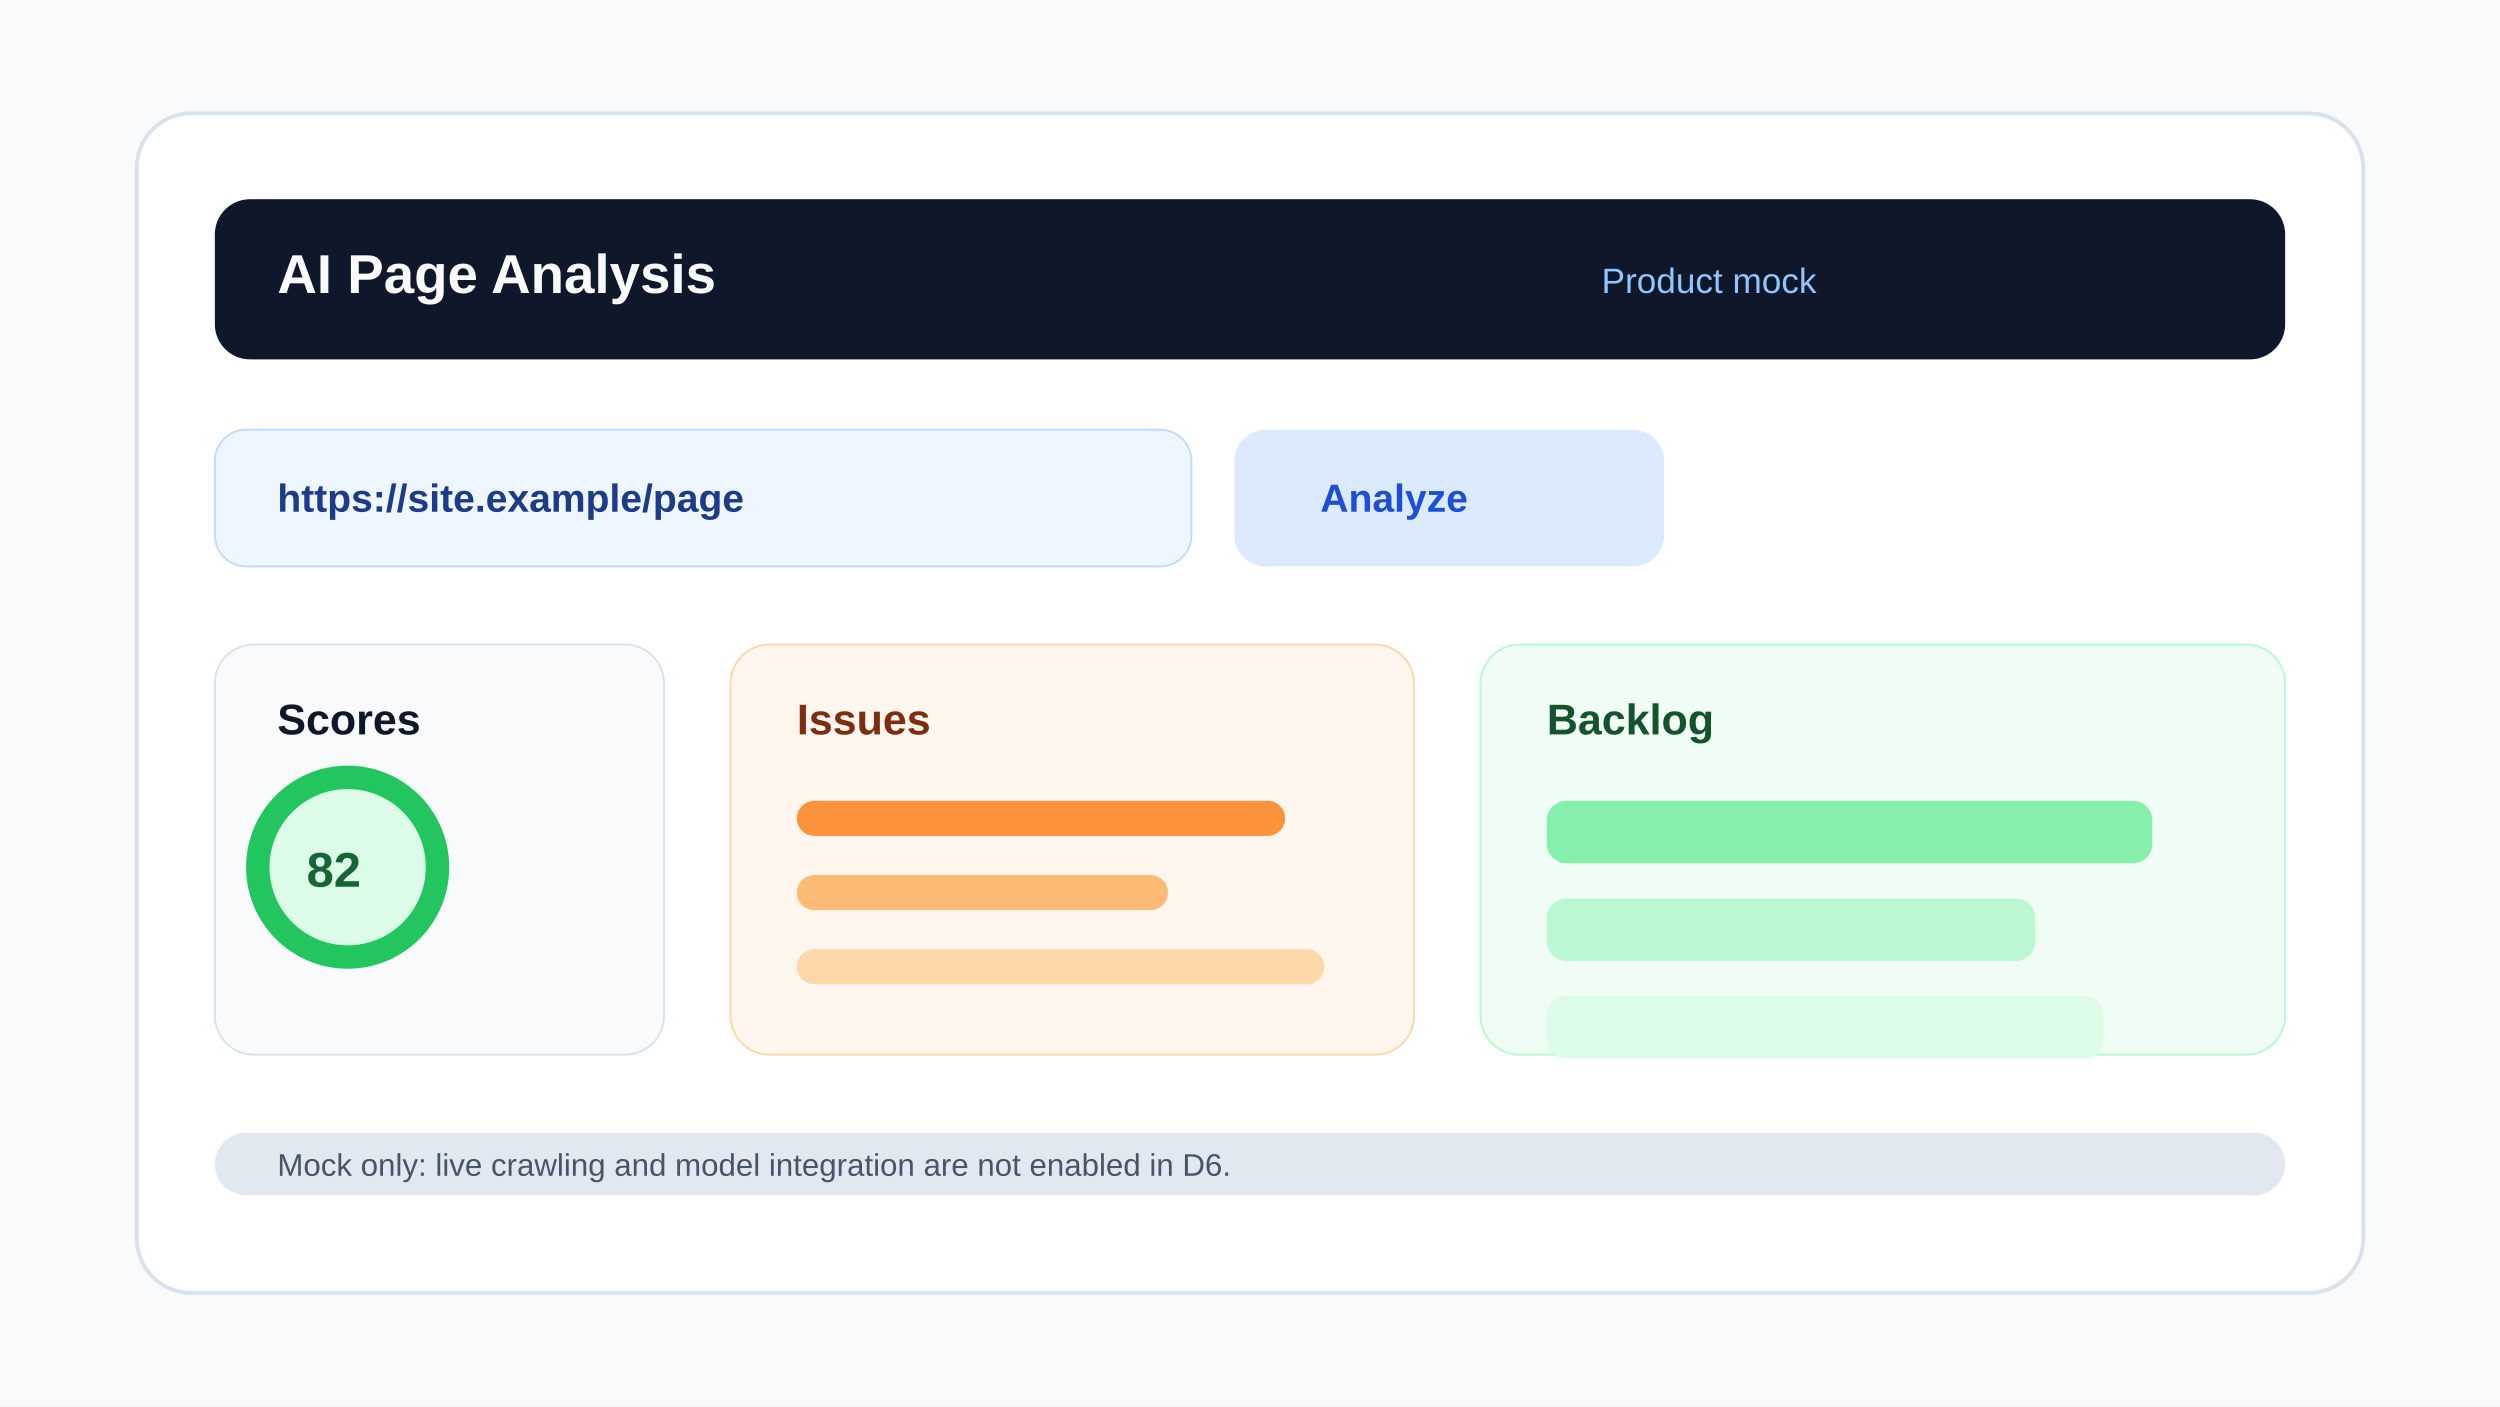
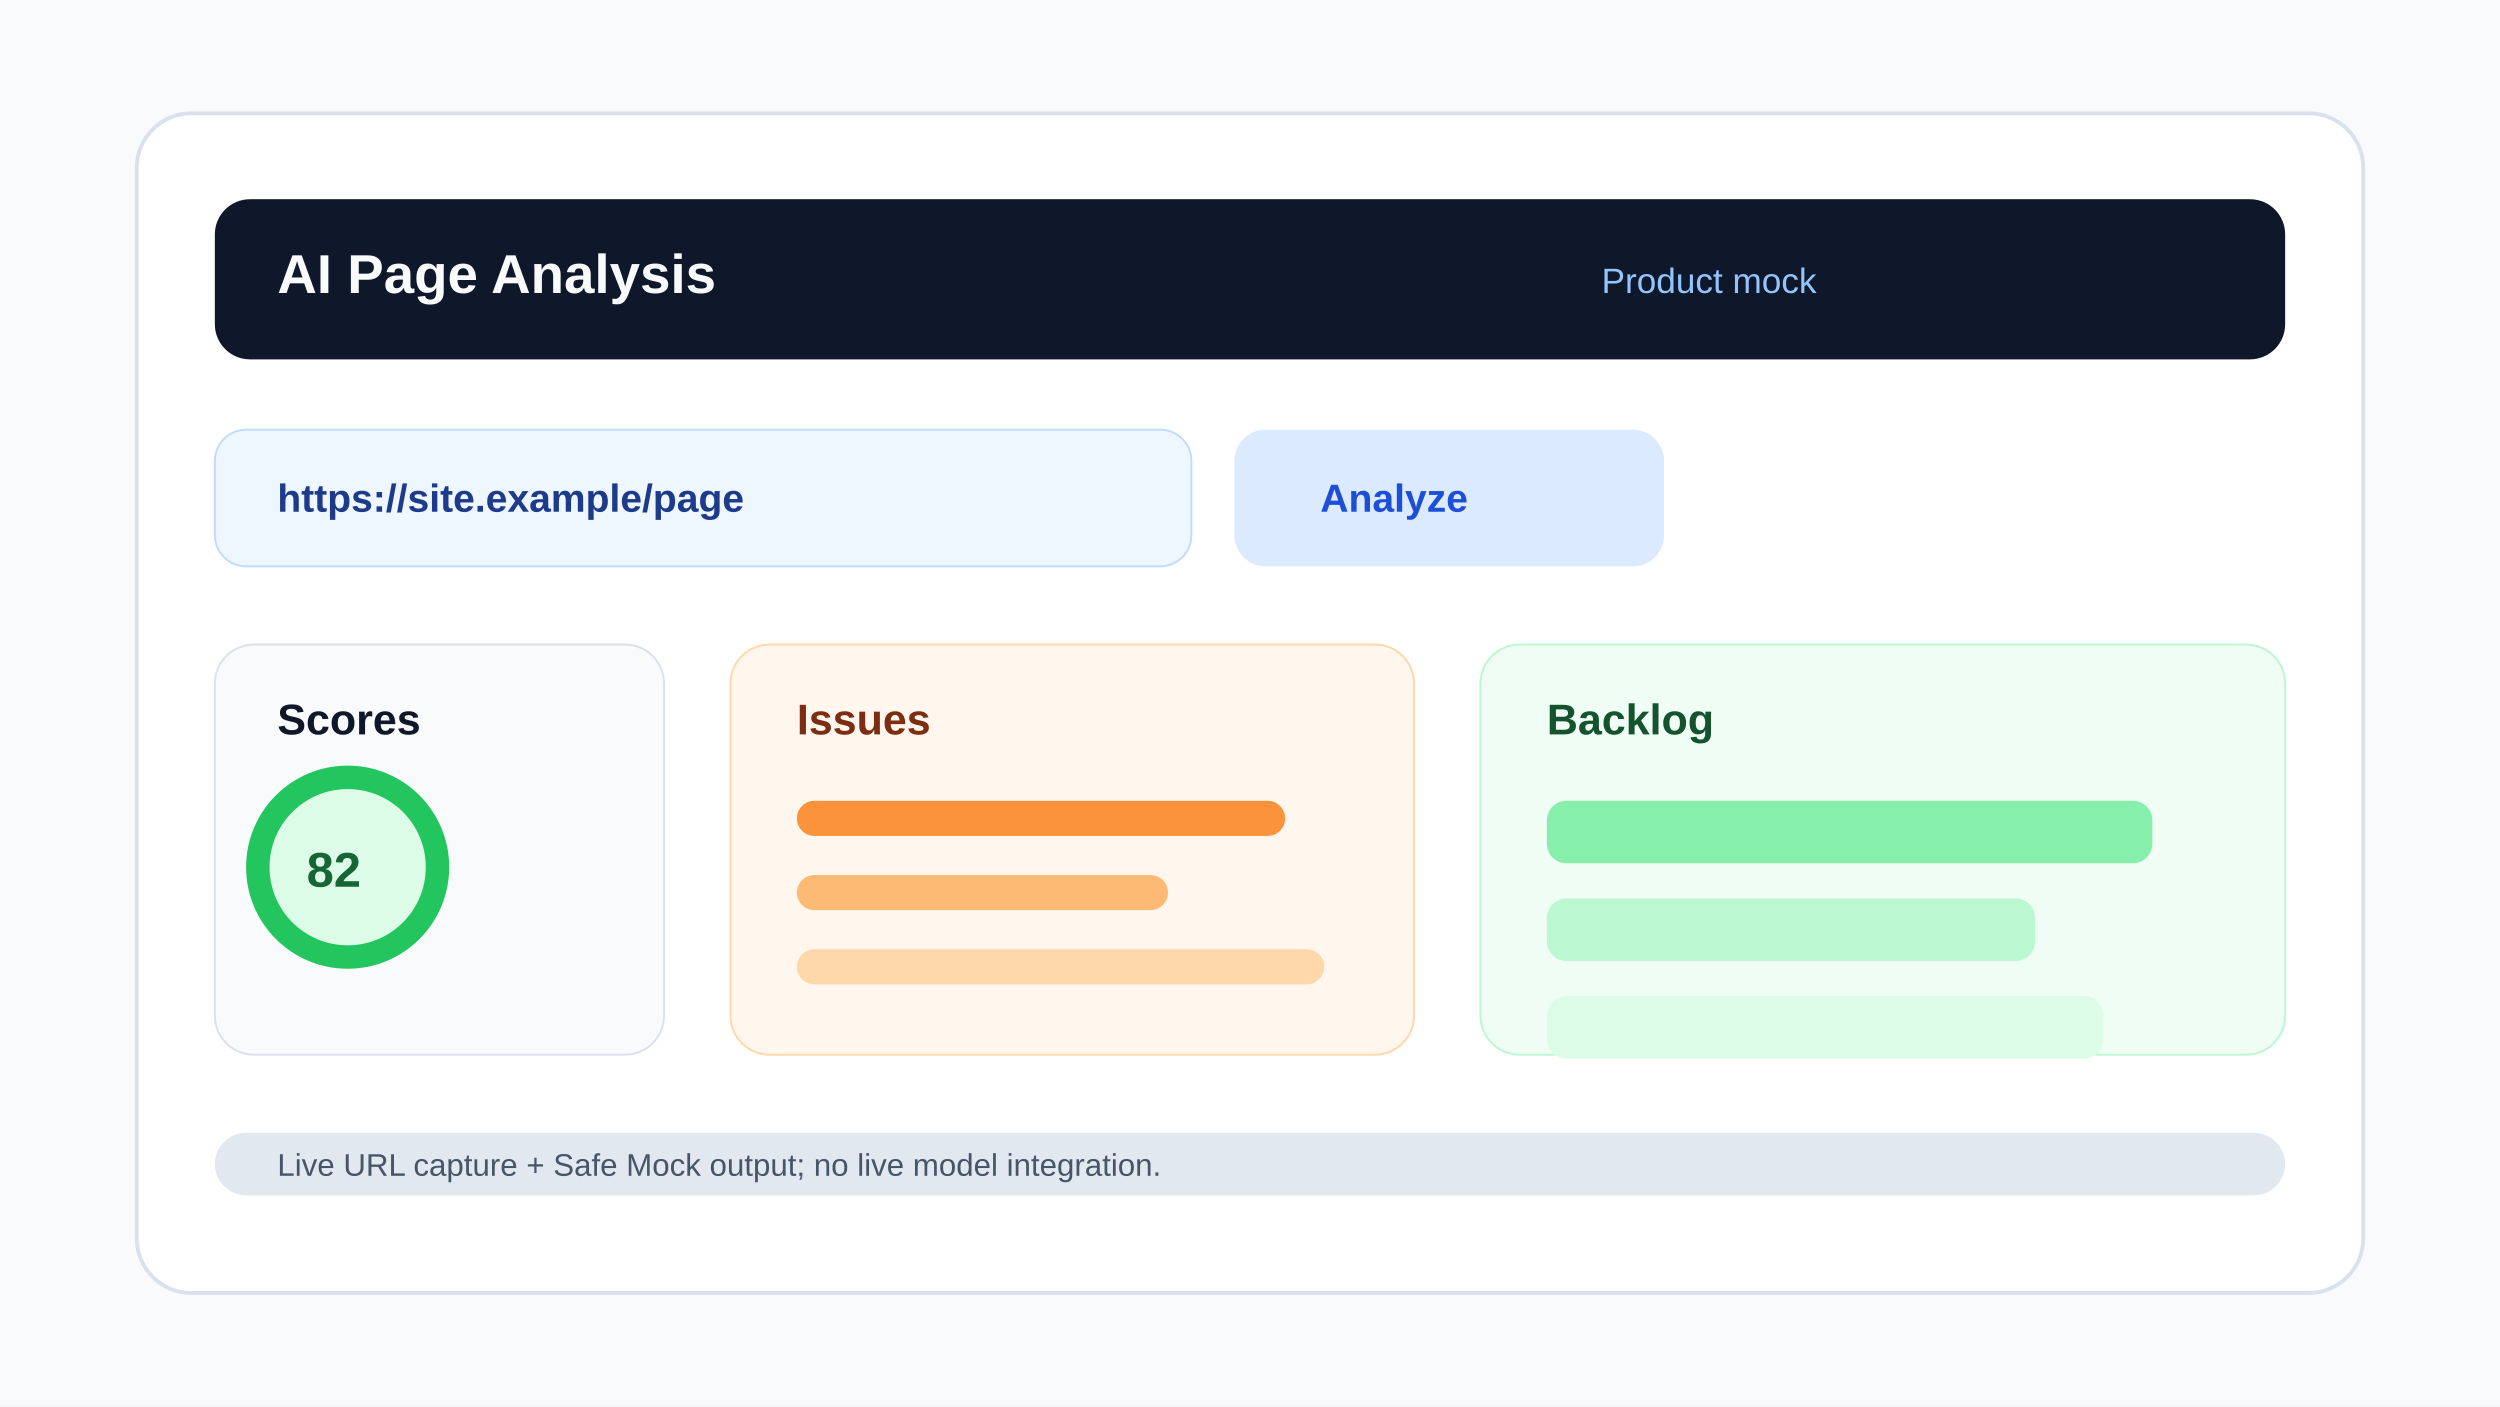
<svg xmlns="http://www.w3.org/2000/svg" width="1280" height="720" viewBox="0 0 1280 720" role="img" aria-labelledby="title desc">
  <rect width="1280" height="720" fill="#f8fafc" />
  <rect x="70" y="58" width="1140" height="604" rx="28" fill="#ffffff" stroke="#d9e2ec" stroke-width="2" />
  <rect x="110" y="102" width="1060" height="82" rx="18" fill="#0f172a" />
  <text x="142" y="150" fill="#f8fafc" font-family="Arial, sans-serif" font-size="28" font-weight="700">AI Page Analysis</text>
  <text x="820" y="150" fill="#93c5fd" font-family="Arial, sans-serif" font-size="18">Product mock</text>
  <rect x="110" y="220" width="500" height="70" rx="16" fill="#eef6ff" stroke="#bfdbfe" />
  <text x="142" y="262" fill="#1e3a8a" font-family="Arial, sans-serif" font-size="20" font-weight="700">https://site.example/page</text>
  <rect x="632" y="220" width="220" height="70" rx="16" fill="#dbeafe" />
  <text x="676" y="262" fill="#1d4ed8" font-family="Arial, sans-serif" font-size="20" font-weight="700">Analyze</text>
  <rect x="110" y="330" width="230" height="210" rx="20" fill="#f8fafc" stroke="#d9e2ec" />
  <text x="142" y="376" fill="#0f172a" font-family="Arial, sans-serif" font-size="22" font-weight="700">Scores</text>
  <circle cx="178" cy="444" r="46" fill="#dcfce7" stroke="#22c55e" stroke-width="12" />
  <text x="157" y="454" fill="#166534" font-family="Arial, sans-serif" font-size="25" font-weight="700">82</text>
  <rect x="374" y="330" width="350" height="210" rx="20" fill="#fff7ed" stroke="#fed7aa" />
  <text x="408" y="376" fill="#7c2d12" font-family="Arial, sans-serif" font-size="22" font-weight="700">Issues</text>
  <rect x="408" y="410" width="250" height="18" rx="9" fill="#fb923c" />
  <rect x="408" y="448" width="190" height="18" rx="9" fill="#fdba74" />
  <rect x="408" y="486" width="270" height="18" rx="9" fill="#fed7aa" />
  <rect x="758" y="330" width="412" height="210" rx="20" fill="#f0fdf4" stroke="#bbf7d0" />
  <text x="792" y="376" fill="#14532d" font-family="Arial, sans-serif" font-size="22" font-weight="700">Backlog</text>
  <rect x="792" y="410" width="310" height="32" rx="10" fill="#86efac" />
  <rect x="792" y="460" width="250" height="32" rx="10" fill="#bbf7d0" />
  <rect x="792" y="510" width="285" height="32" rx="10" fill="#dcfce7" />
  <rect x="110" y="580" width="1060" height="32" rx="16" fill="#e2e8f0" />
-   <text x="142" y="602" fill="#475569" font-family="Arial, sans-serif" font-size="16">Mock only: live crawling and model integration are not enabled in D6.</text>
+   <text x="142" y="602" fill="#475569" font-family="Arial, sans-serif" font-size="16">Live URL capture + Safe Mock output; no live model integration.</text>
</svg>
